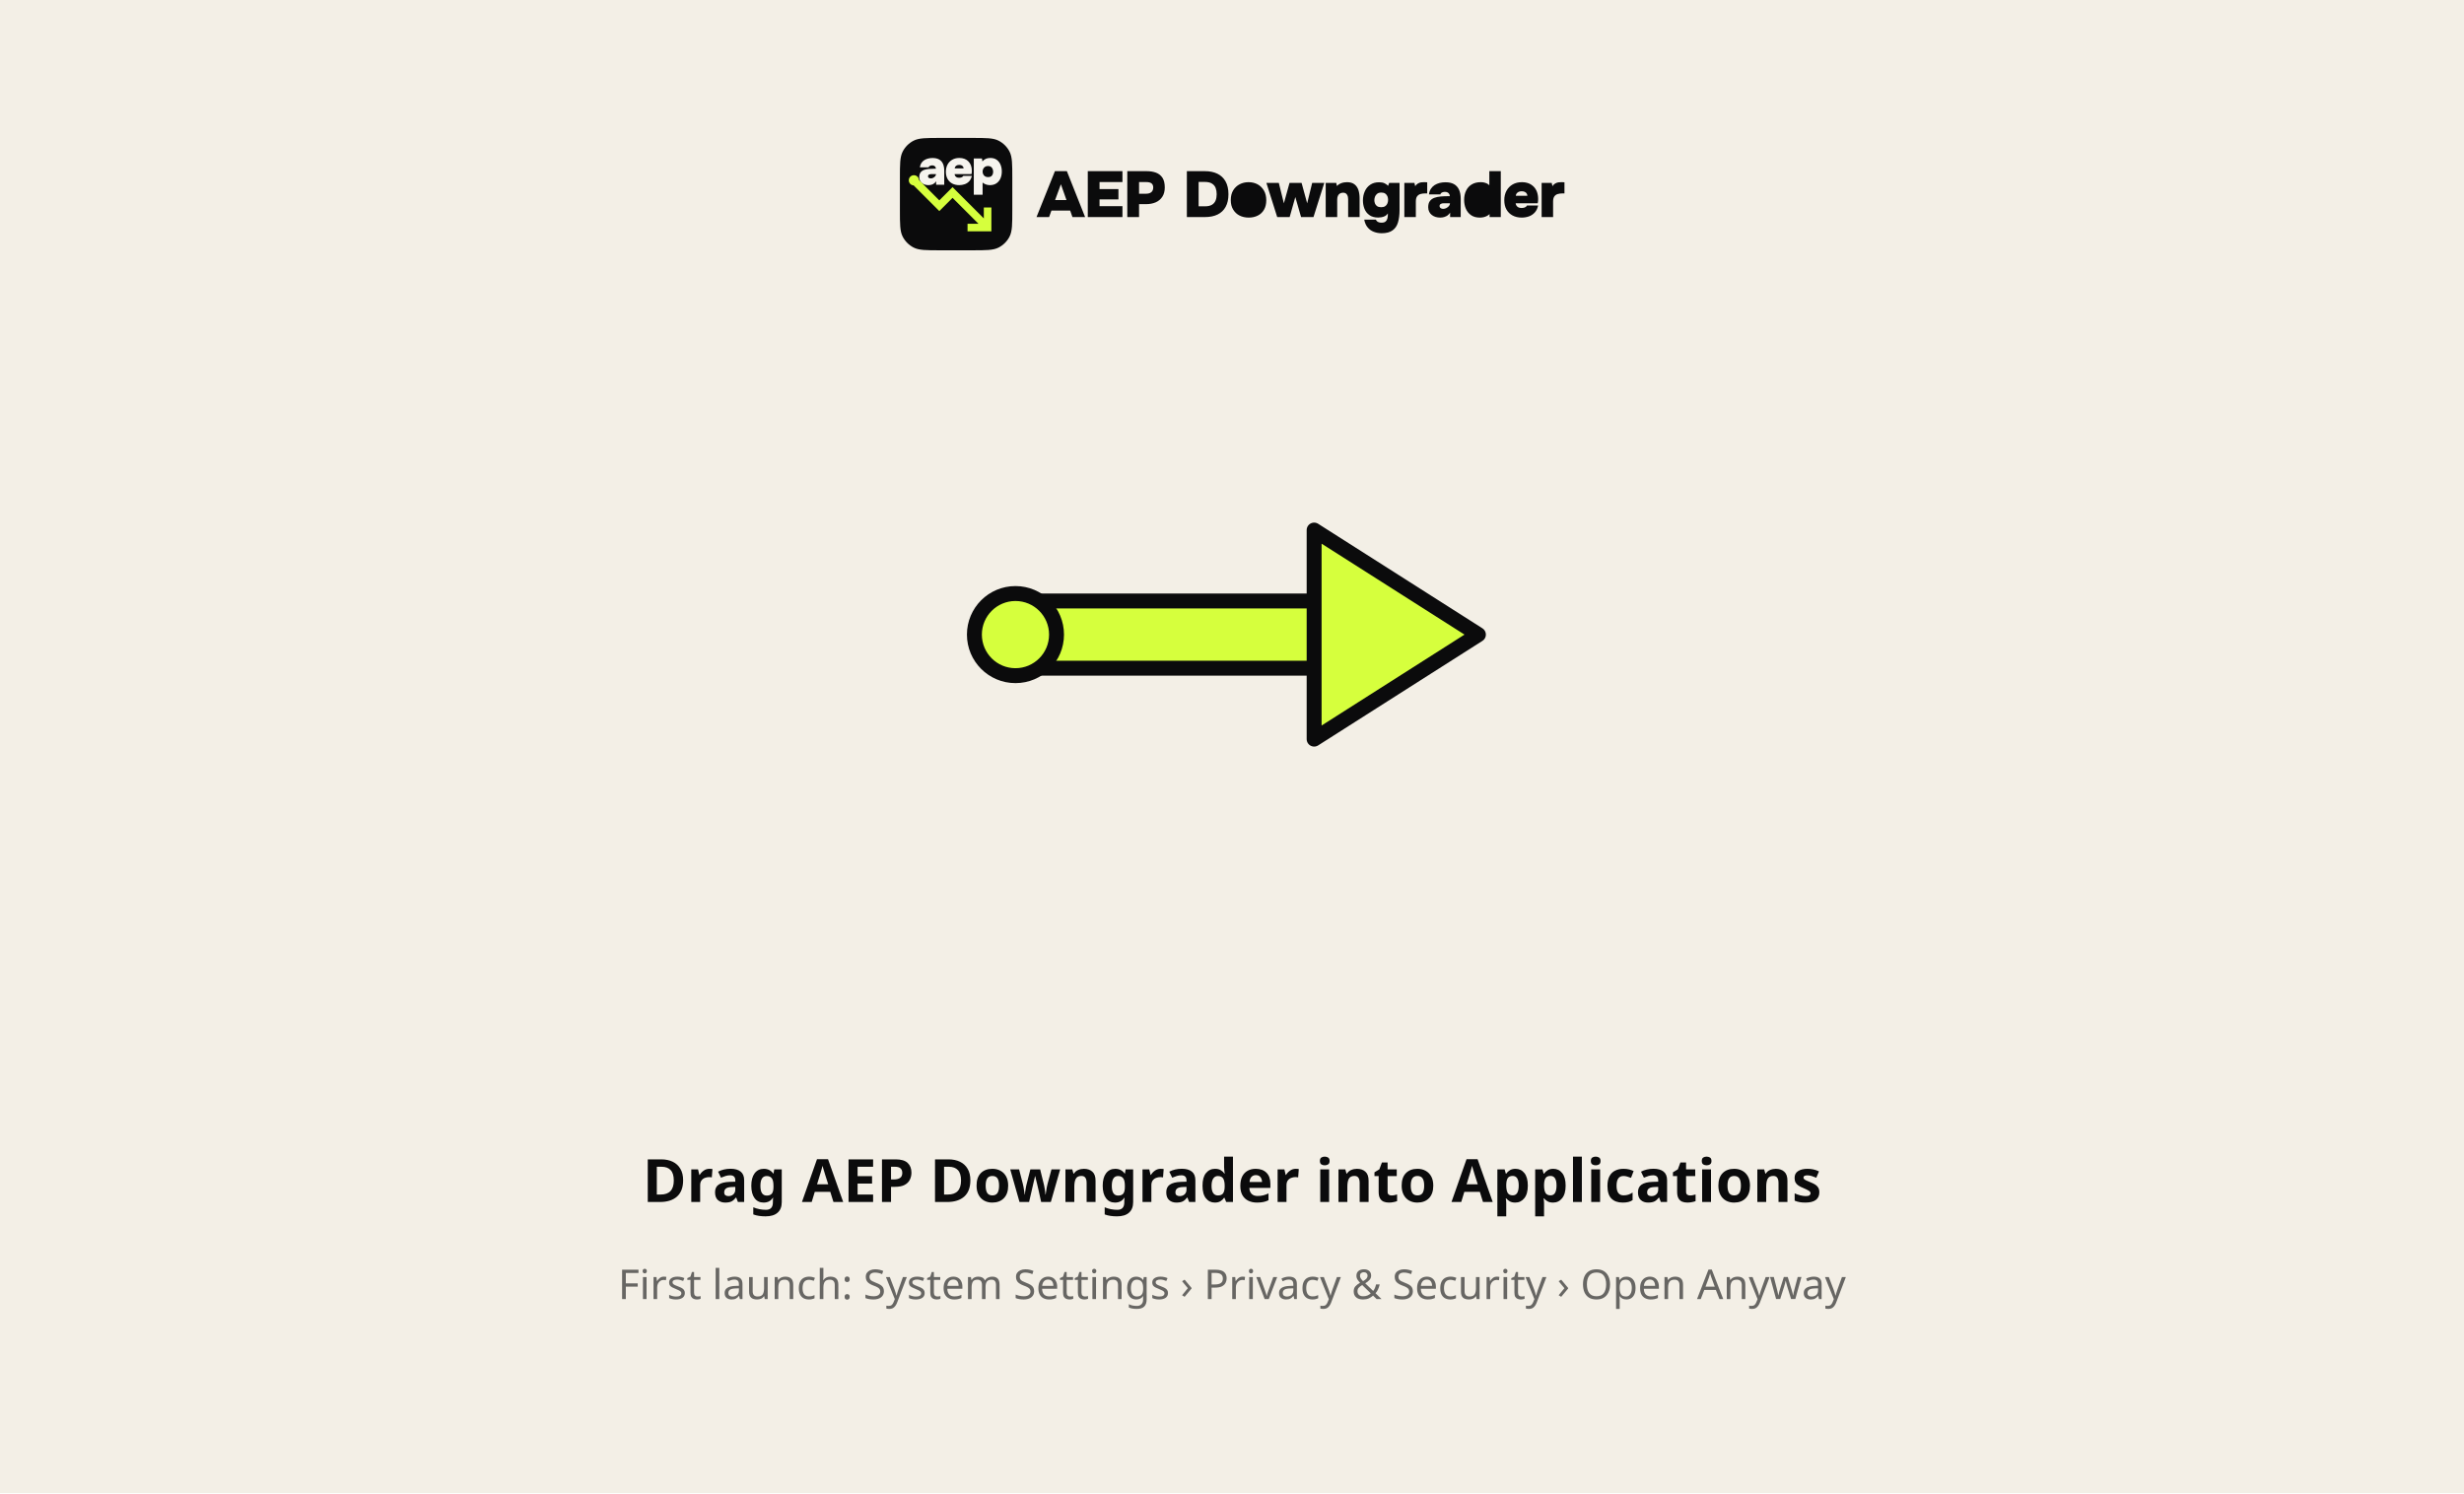
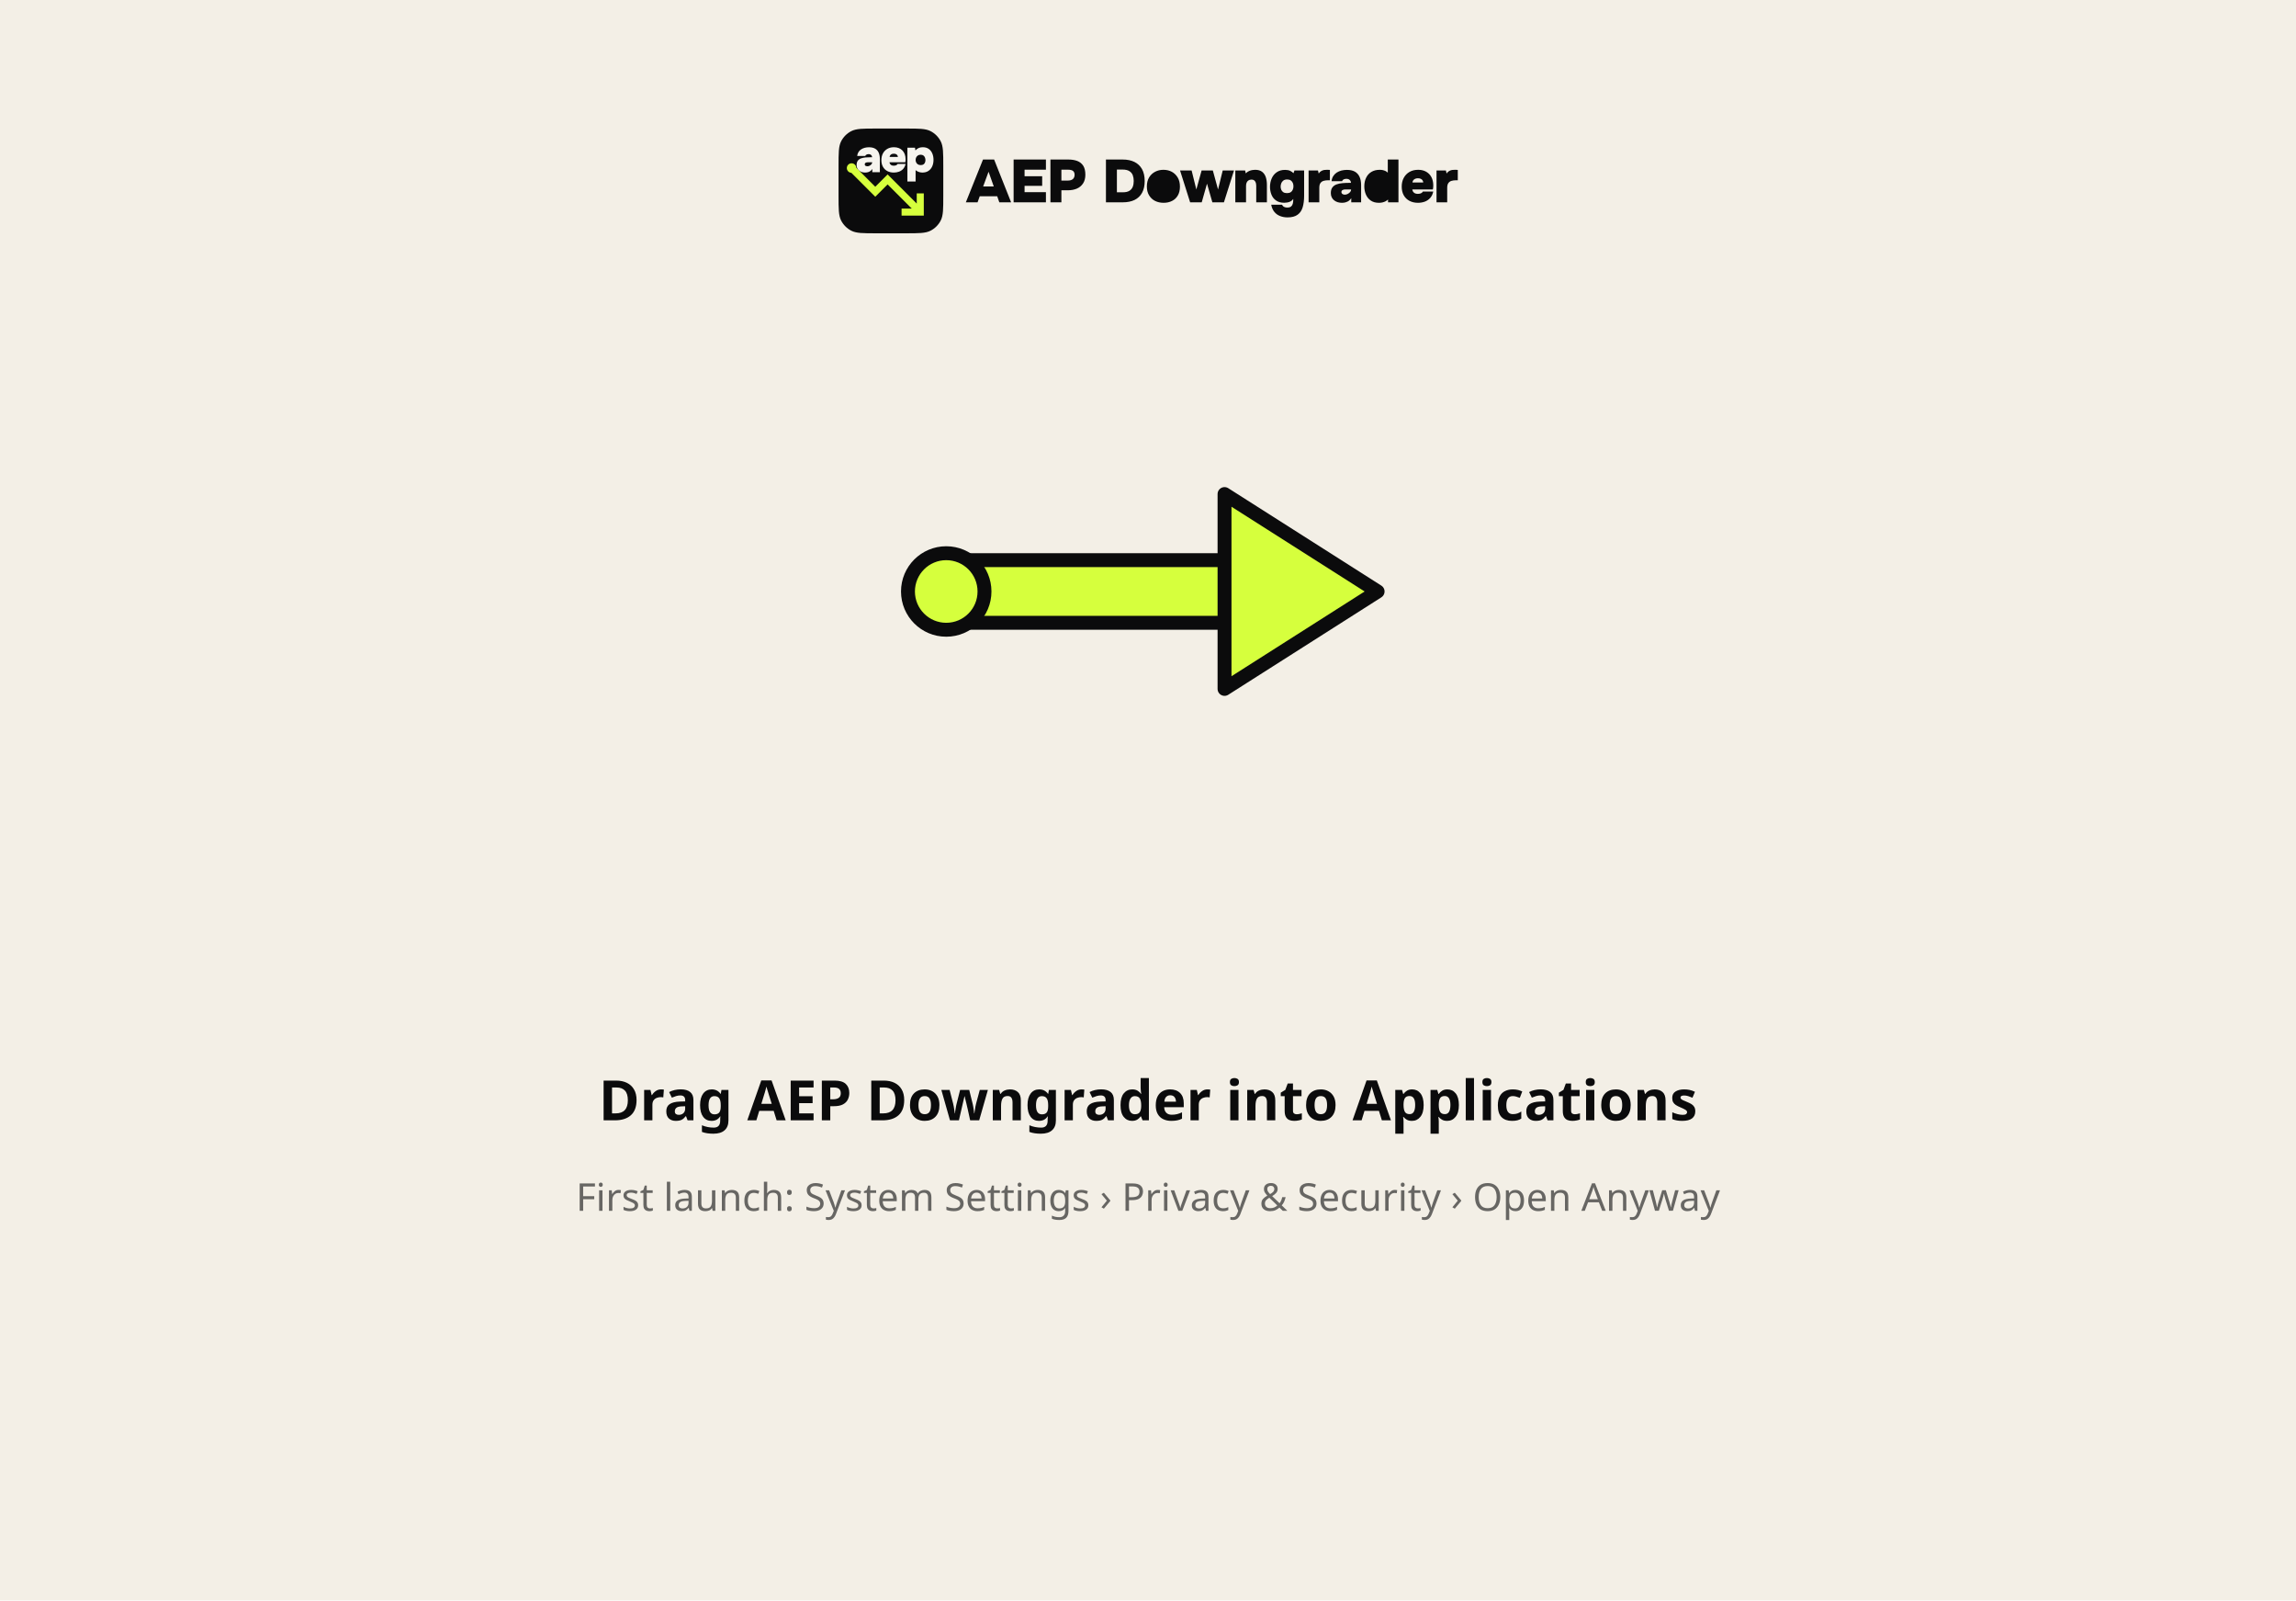
- <svg xmlns="http://www.w3.org/2000/svg" width="660" height="400" viewBox="0 0 660 400">
-   <rect width="660" height="400" fill="#f3efe6" />
+ <svg xmlns="http://www.w3.org/2000/svg" width="660" height="460" viewBox="0 0 660 460">
+   <rect width="660" height="460" fill="#f3efe6" />
  <svg x="234.1" y="30" width="191.9" height="44" viewBox="0 0 1657.3 380">
    <g transform="translate(31.52 31.52) scale(0.30952)">
      <path d="M631.2 92C736.5 92 789.1 92 829.4 112.5C864.7 130.5 893.5 159.3 911.5 194.6C932 234.9 932 287.5 932 392.8V631.2C932 736.5 932 789.1 911.5 829.4C893.5 864.7 864.7 893.5 829.4 911.5C789.1 932 736.5 932 631.2 932H392.8C287.5 932 234.9 932 194.6 911.5C159.3 893.5 130.5 864.7 112.5 829.4C92 789.1 92 736.5 92 631.2V392.8C92 287.5 92 234.9 112.5 194.6C130.5 159.3 159.3 130.5 194.6 112.5C234.9 92 287.5 92 392.8 92Z" fill="#0b0b0c" />
      <path d="M705.2 245.8 708.5 267.4Q721.9 252.9 736.1 247.3Q750.2 241.8 768 241.8Q796.3 241.8 815.3 255.3Q834.3 268.9 843.9 291.8Q853.6 314.7 853.6 342.9Q853.6 372 843.4 395Q833.1 418.1 813.2 431.5Q793.3 444.9 764.7 444.9Q753.2 444.9 742.6 442.1Q732 439.3 723.6 434.8Q715.2 430.4 710 425.2V516.7H644.2V245.8H705.2ZM257.6 430Q248.1 422.5 242.5 411.4Q236.9 400.2 236.9 385Q236.9 362.7 246.4 350Q255.9 337.4 272.1 331.4Q288.3 325.5 308.9 323.8Q329.6 322.1 351.9 322.1H360.8Q360.8 315 357.5 309.5Q354.1 303.9 348 300.5Q341.8 297.2 332.9 297.2Q326.6 297.2 320.8 299Q315 300.9 311.3 304.1Q307.6 307.2 306.9 311.7H241.4Q243.6 293.5 252 280.3Q260.4 267.1 273.4 258.7Q286.4 250.3 302.4 246.2Q318.4 242.1 335.9 242.1Q364.9 242.1 384.2 252.7Q403.6 263.3 413.4 284.3Q423.3 305.4 423.3 336.6V441.9H362.7V416.2Q353 430.7 340.9 436.7Q328.8 442.6 319 443.8Q309.1 444.9 305.4 444.9Q291.6 444.9 279.3 441.1Q267.1 437.4 257.6 430ZM447.9 398.4Q435.5 376 435.5 345.2Q435.5 314.3 448.1 291Q460.8 267.8 483.4 254.8Q506.1 241.8 536.3 241.8Q557.8 241.8 575 248.5Q592.1 255.1 604.3 267.8Q616.6 280.4 623.1 298.3Q629.6 316.2 629.6 338.5Q629.6 344.8 629.1 350.6Q628.5 356.3 627 362.7H500.6Q501.3 369.7 505.2 376Q509.1 382.4 516.2 386.1Q523.2 389.8 534 389.8Q543 389.8 549.5 387.8Q556 385.7 560.1 382.4Q564.2 379 565.3 375.7H629.6Q624.4 399.9 610.5 415.3Q596.5 430.7 577 437.8Q557.5 444.9 535.5 444.9Q505.4 444.9 482.9 432.8Q460.4 420.7 447.9 398.4ZM785.7 363Q788.9 353.7 788.9 345.2Q788.9 335.1 785.2 325.1Q781.4 315 773.1 308.5Q764.7 302 750.2 302Q736.8 302 727.9 308.2Q718.9 314.3 714.5 323.8Q710 333.3 710 343.7Q710 353.7 714.3 363.2Q718.6 372.7 727.7 378.8Q736.8 385 751.3 385Q766.2 385 774.4 378.7Q782.6 372.3 785.7 363ZM355.8 378.3Q361.5 371.2 361.5 364.1V362.7H325.1Q320.6 362.7 316.3 363.6Q312.1 364.5 308.9 366.4Q305.7 368.2 303.9 371.2Q302 374.2 302 378.7Q302 383.9 304.8 387.4Q307.6 390.9 312.4 392.8Q317.3 394.6 323.2 394.6Q332.5 394.6 341.3 390Q350 385.3 355.8 378.3ZM554.3 297.9Q547.1 293.8 535.2 293.8Q523.6 293.8 516.2 297.9Q508.7 302 505.2 308.2Q501.7 314.3 501.7 319.9H567.9Q567.9 314.3 564.7 308.2Q561.6 302 554.3 297.9Z" fill="#f6f4ee" />
      <path d="M234.6 406.8 386.5 558.7 485.4 459.9 719.1 693.6V611.9H775.7V790.2H597.4V733.6H679L485.4 540L386.5 638.8L194.6 446.9C174.4 445.8 158.4 429.2 158.4 408.8C158.4 387.7 175.5 370.7 196.5 370.7C216.9 370.7 233.6 386.7 234.6 406.8Z" fill="#d6ff3d" />
    </g>
    <path d="M765.4 136.9Q782.2 136.9 794.4 142.8Q806.7 148.8 813.3 160.6Q820 172.5 820 190.3Q820 207.7 813.5 219.5Q807.1 231.2 794.9 237.2Q782.8 243.1 765.7 243.1H723.8V136.9H765.4ZM1142 267Q1136.2 260.1 1134.1 249H1161.1Q1161.8 251.1 1163.6 252.7Q1165.3 254.4 1168 255.2Q1170.7 256.1 1174.1 256.1Q1180.3 256.1 1183.5 253.4Q1186.6 250.8 1187.7 246.3Q1188.8 241.9 1188.8 237.1V234.7Q1186 238.9 1182 240.9Q1178.1 242.8 1174 243.5Q1169.9 244.2 1166.6 244.2Q1153.9 244.2 1146 238.5Q1138.1 232.9 1134.6 223.8Q1131.1 214.8 1131.1 204.7Q1131.1 193.2 1135.4 183.6Q1139.6 174 1148 168.3Q1156.3 162.6 1168.4 162.6Q1175.9 162.6 1180.8 164.8Q1185.7 167.1 1189.4 170.8L1191.8 164.1H1215.8V226.8Q1215.8 243.4 1212.2 255.4Q1208.7 267.4 1199.6 273.9Q1190.6 280.5 1174.6 280.5Q1164.7 280.5 1156.2 277.2Q1147.8 274 1142 267ZM1401.4 244.3Q1389.2 244.3 1381.2 238.7Q1373.2 233.1 1369.2 223.8Q1365.2 214.5 1365.2 203.4Q1365.2 191.2 1369.8 182Q1374.2 172.8 1382.8 167.6Q1391.4 162.4 1403.7 162.4Q1407.7 162.4 1411.4 163.2Q1415.1 164.1 1418.2 165.6Q1421.3 167.2 1423.5 169.6V136.9H1450V243.1H1424.1V236.2Q1421.2 238.9 1417.7 240.7Q1414.2 242.5 1410.1 243.4Q1406.1 244.3 1401.4 244.3ZM630.5 136.9Q643 136.9 652.5 140.4Q661.9 144 667.3 152.1Q672.7 160.3 672.7 174.6Q672.7 187.6 667 196.2Q661.3 204.9 651.5 209.1Q641.8 213.2 629.5 213.2H613.2V243.1H586V136.9H630.5ZM932.8 243.1 907.8 164.1H936.5L948.2 211.3L961.3 164.1H989.2L1002.1 211.3L1013.7 164.1H1041.7L1016.7 243.1H988L974.7 196.8L961.6 243.1H932.8ZM446.2 136.9 488.4 243.1H459.1L453.9 228.1H410.5L405.1 243.1H376L418.6 136.9H446.2ZM494.6 243.1V136.9H574.8V162.1H521.8V178.3H565.5V202.3H521.8V217.9H574.8V243.1H494.6ZM867 244.3Q855.2 244.3 845.9 239.7Q836.5 235 831 225.9Q825.4 216.9 825.4 203.8Q825.4 190.5 831 181.2Q836.7 172 846 167.2Q855.2 162.4 866.5 162.4Q878.1 162.4 887.3 167.3Q896.5 172.3 902 181.6Q907.5 190.9 907.5 204.2Q907.5 217.2 902.2 226.2Q897 235.2 887.8 239.7Q878.7 244.3 867 244.3ZM1290.5 238.3Q1286.6 235.3 1284.4 230.8Q1282.1 226.3 1282.1 220.2Q1282.1 211.2 1286 206.1Q1289.8 201 1296.3 198.6Q1302.8 196.2 1311.2 195.5Q1319.5 194.8 1328.5 194.8H1332.1Q1332.1 192 1330.7 189.7Q1329.4 187.5 1326.9 186.1Q1324.4 184.8 1320.8 184.8Q1318.3 184.8 1316 185.5Q1313.6 186.2 1312.1 187.5Q1310.6 188.8 1310.3 190.6H1283.9Q1284.8 183.2 1288.2 177.9Q1291.6 172.6 1296.8 169.2Q1302.1 165.9 1308.5 164.2Q1315 162.6 1322.1 162.6Q1333.8 162.6 1341.5 166.8Q1349.3 171.1 1353.3 179.6Q1357.3 188.1 1357.3 200.7V243.1H1332.8V232.8Q1328.9 238.6 1324.1 241Q1319.2 243.4 1315.2 243.9Q1311.2 244.3 1309.8 244.3Q1304.2 244.3 1299.2 242.8Q1294.3 241.3 1290.5 238.3ZM1463.1 225.6Q1458.1 216.6 1458.1 204.1Q1458.1 191.7 1463.2 182.3Q1468.3 172.9 1477.5 167.6Q1486.6 162.4 1498.8 162.4Q1507.5 162.4 1514.4 165.1Q1521.2 167.8 1526.2 172.9Q1531.2 178 1533.8 185.2Q1536.4 192.4 1536.4 201.4Q1536.4 204 1536.2 206.3Q1536 208.6 1535.4 211.2H1484.4Q1484.7 214 1486.2 216.6Q1487.8 219.1 1490.7 220.6Q1493.5 222.1 1497.9 222.1Q1501.5 222.1 1504.1 221.3Q1506.7 220.5 1508.4 219.1Q1510 217.8 1510.5 216.4H1536.4Q1534.3 226.2 1528.7 232.4Q1523.1 238.6 1515.2 241.5Q1507.3 244.3 1498.5 244.3Q1486.3 244.3 1477.2 239.4Q1468.2 234.6 1463.1 225.6ZM1045 243.1V164.1H1069.4L1070.9 171.2Q1074.7 167.4 1079 165.5Q1083.2 163.6 1087.3 163Q1091.4 162.4 1094.2 162.4Q1105.3 162.4 1111.7 167.5Q1118.1 172.6 1120.8 181Q1123.4 189.4 1123.4 199.5V243.1H1096.9V201.7Q1096.9 199.3 1096.4 196.7Q1095.9 194.1 1094.6 191.8Q1093.3 189.6 1091.1 188.1Q1088.8 186.7 1085.2 186.7Q1080.6 186.7 1077.5 188.8Q1074.4 190.9 1073 194.4Q1071.6 198 1071.6 202.3V243.1H1045ZM1226.9 243.1V164.1H1250.2L1252 171.6Q1255 167.2 1258.6 165.3Q1262.2 163.3 1265.8 162.8Q1269.4 162.4 1272.4 162.4Q1274.9 162.4 1277 162.5Q1279.2 162.6 1279.8 162.7V188.4H1274.7Q1269.1 188.4 1264.2 189.8Q1259.4 191.2 1256.4 195.2Q1253.5 199.2 1253.5 207.1V243.1H1226.9ZM1544.5 243.1V164.1H1567.8L1569.5 171.6Q1572.5 167.2 1576.1 165.3Q1579.8 163.3 1583.3 162.8Q1586.9 162.4 1589.9 162.4Q1592.5 162.4 1594.6 162.5Q1596.7 162.6 1597.3 162.7V188.4H1592.2Q1586.6 188.4 1581.8 189.8Q1576.9 191.2 1574 195.2Q1571 199.2 1571 207.1V243.1H1544.5ZM781.9 214.6Q787.8 211 790.3 204.7Q792.8 198.4 792.8 190.2Q792.8 182.2 790.4 175.8Q787.9 169.3 781.8 165.6Q775.8 161.8 764.9 161.8H751V218.2H766Q776 218.2 781.9 214.6ZM1187.6 211.8Q1189.3 207.9 1189.3 203.4Q1189.3 198.7 1187.7 194.9Q1186 191.1 1182.6 188.7Q1179.2 186.4 1173.7 186.4Q1167.4 186.4 1163.9 189.3Q1160.3 192.2 1158.9 196.3Q1157.5 200.4 1157.5 204.1Q1157.5 208 1159 211.8Q1160.5 215.5 1163.9 217.9Q1167.4 220.3 1173.2 220.3Q1178.9 220.3 1182.5 218Q1186 215.7 1187.6 211.8ZM641.7 185.4Q646 181.6 646 174.7Q646 168.6 642.2 165.3Q638.3 162.1 629.3 162.1H613.2V189.1H629.5Q637.3 189.1 641.7 185.4ZM432.4 167.2 419 203.7H445.3L432.4 167.2ZM1330.1 217.5Q1332.4 214.6 1332.4 211.8V211.2H1317.7Q1315.9 211.2 1314.2 211.5Q1312.4 211.9 1311.2 212.7Q1309.9 213.4 1309.1 214.6Q1308.4 215.8 1308.4 217.6Q1308.4 219.7 1309.5 221.1Q1310.6 222.6 1312.6 223.3Q1314.6 224.1 1316.9 224.1Q1320.7 224.1 1324.2 222.2Q1327.8 220.3 1330.1 217.5ZM1506 185.1Q1503.1 183.4 1498.3 183.4Q1493.7 183.4 1490.7 185.1Q1487.7 186.7 1486.2 189.2Q1484.8 191.7 1484.8 193.9H1511.5Q1511.5 191.7 1510.2 189.2Q1509 186.7 1506 185.1Z" fill="#0b0b0c" />
  </svg>
  <g stroke-linecap="round" stroke-linejoin="round">
    <path d="M272 170 H362" stroke="#0b0b0c" stroke-width="22" fill="none" />
    <path d="M272 170 H362" stroke="#d6ff3d" stroke-width="14" fill="none" />
    <circle cx="272" cy="170" r="11" fill="#d6ff3d" stroke="#0b0b0c" stroke-width="4" />
    <path d="M352 142 L396 170 L352 198 Z" fill="#d6ff3d" stroke="#0b0b0c" stroke-width="4" />
  </g>
  <text x="330" y="322" text-anchor="middle" font-family="Onest" font-weight="600" font-size="16" fill="#0b0b0c">Drag AEP Downgrader into Applications</text>
  <text x="330" y="348" text-anchor="middle" font-family="JetBrains Mono" font-size="11" fill="#0b0b0c" fill-opacity="0.6">First launch: System Settings › Privacy &amp; Security › Open Anyway</text>
</svg>
